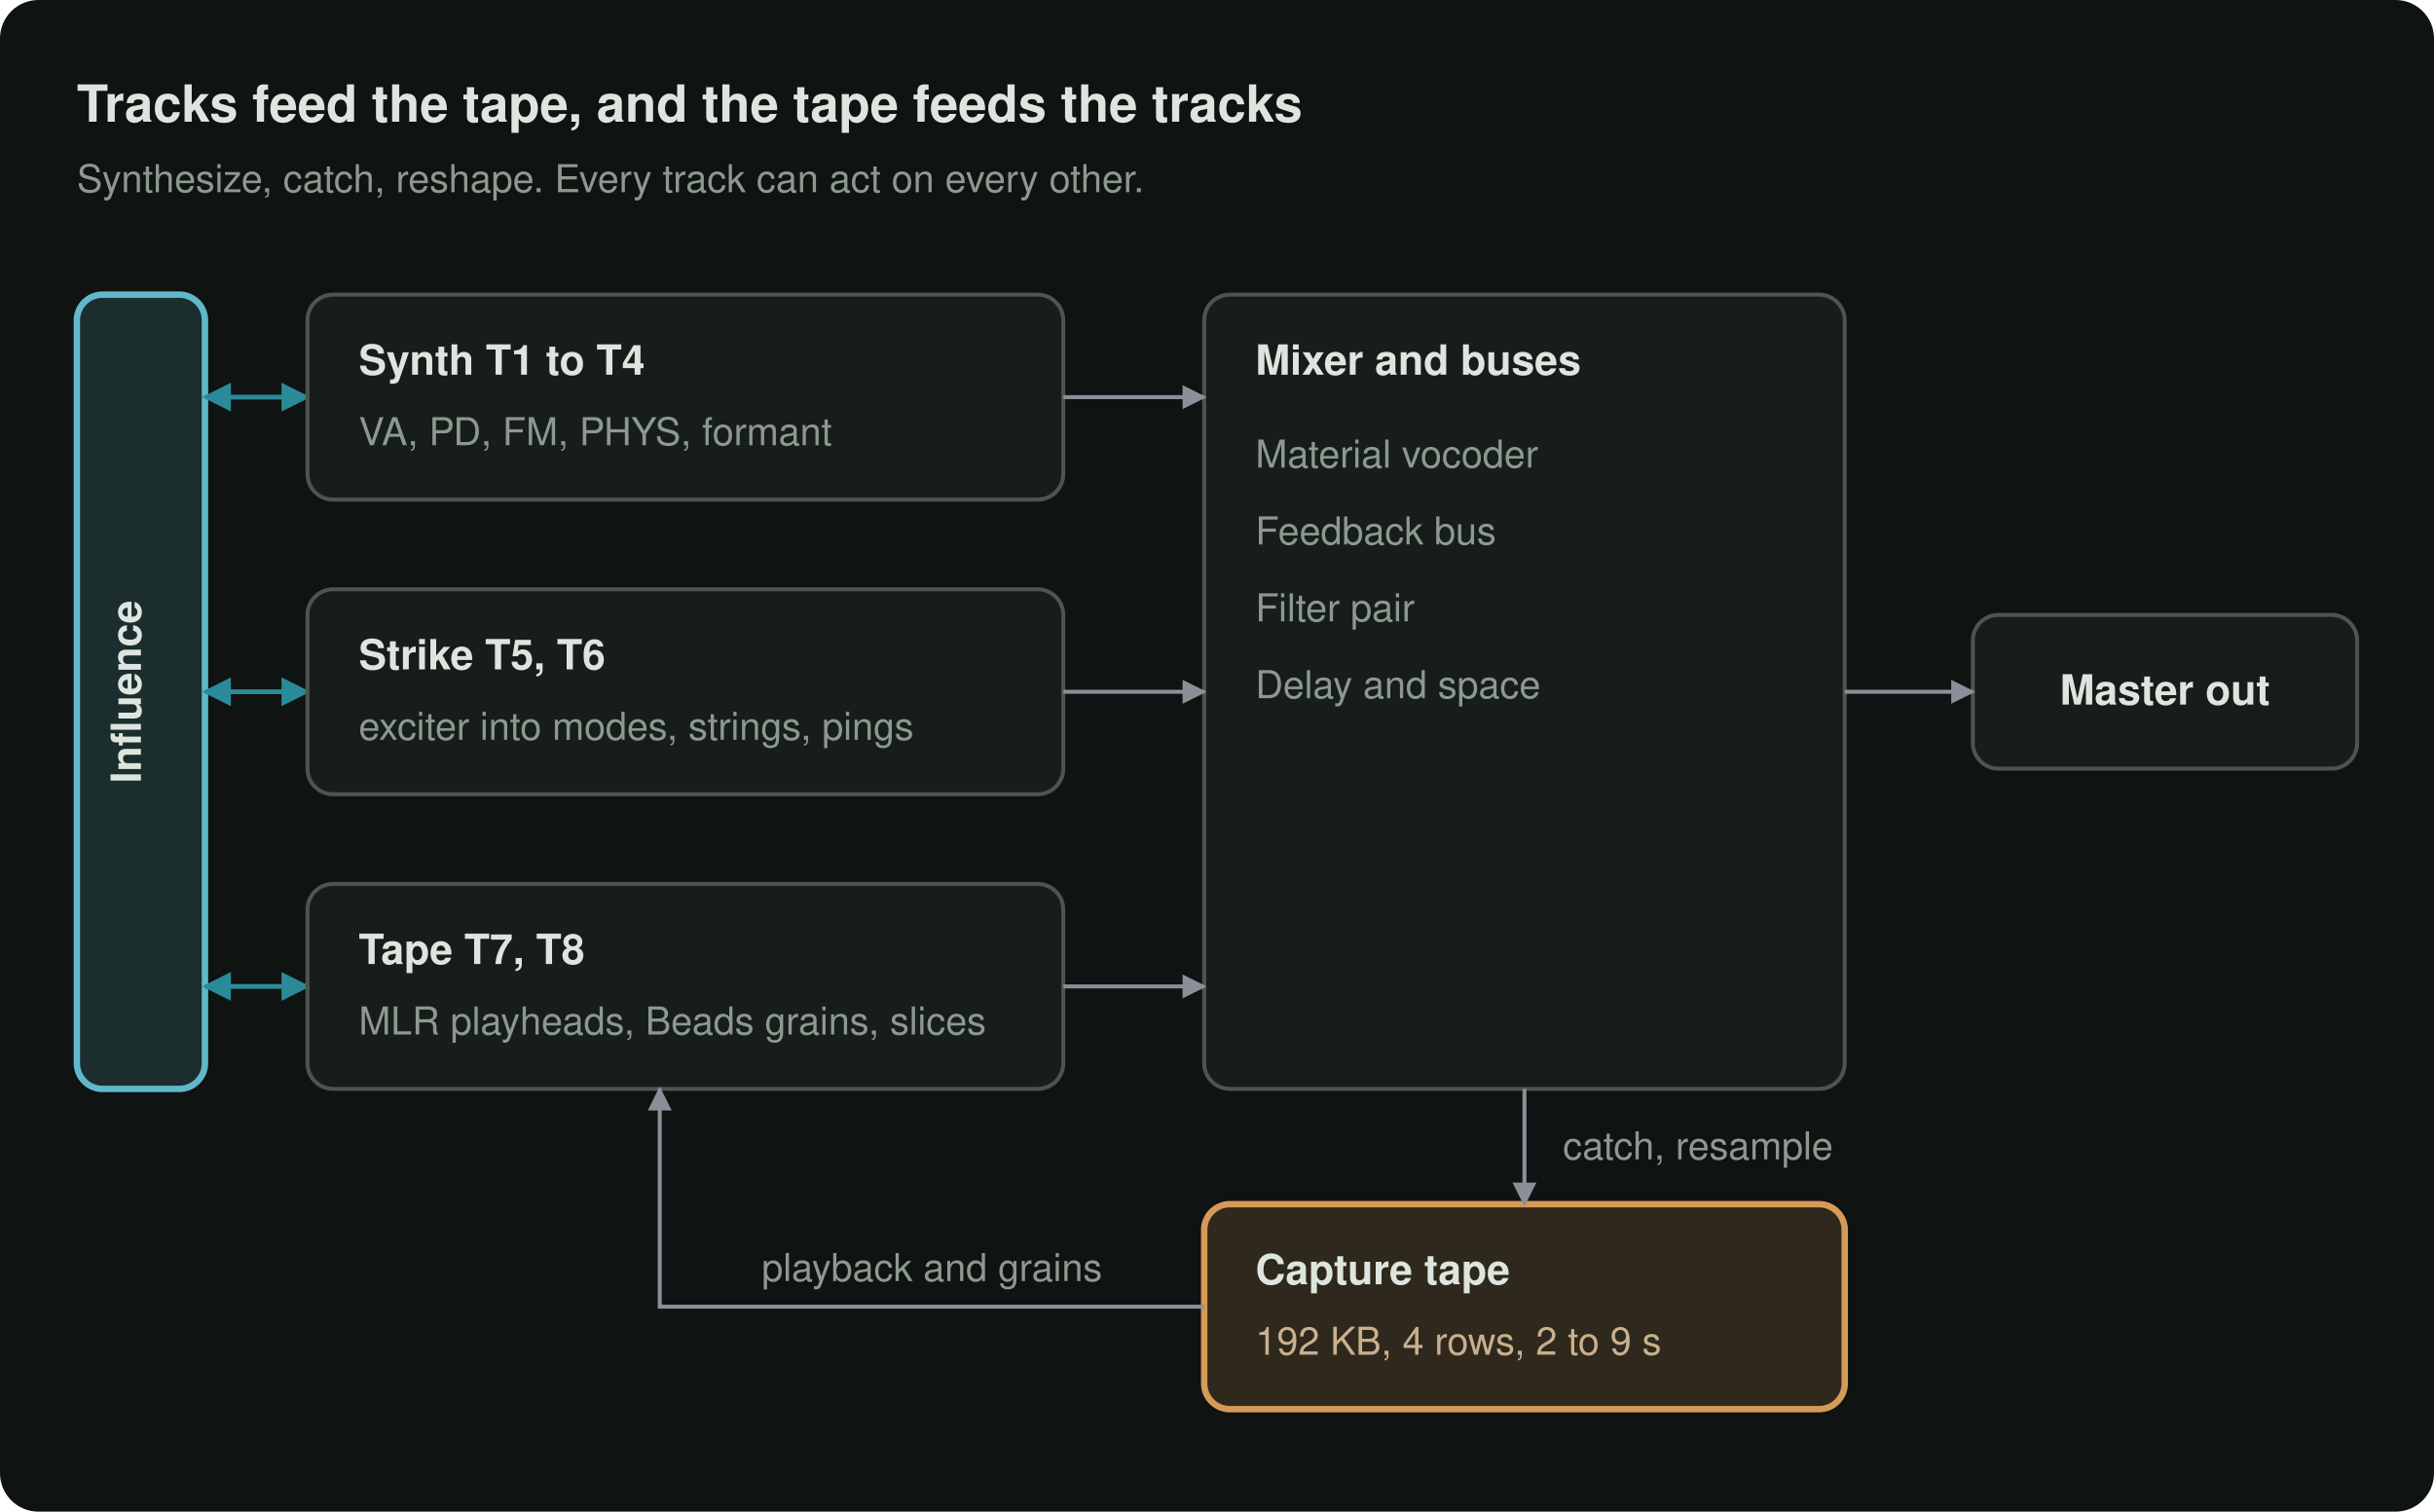
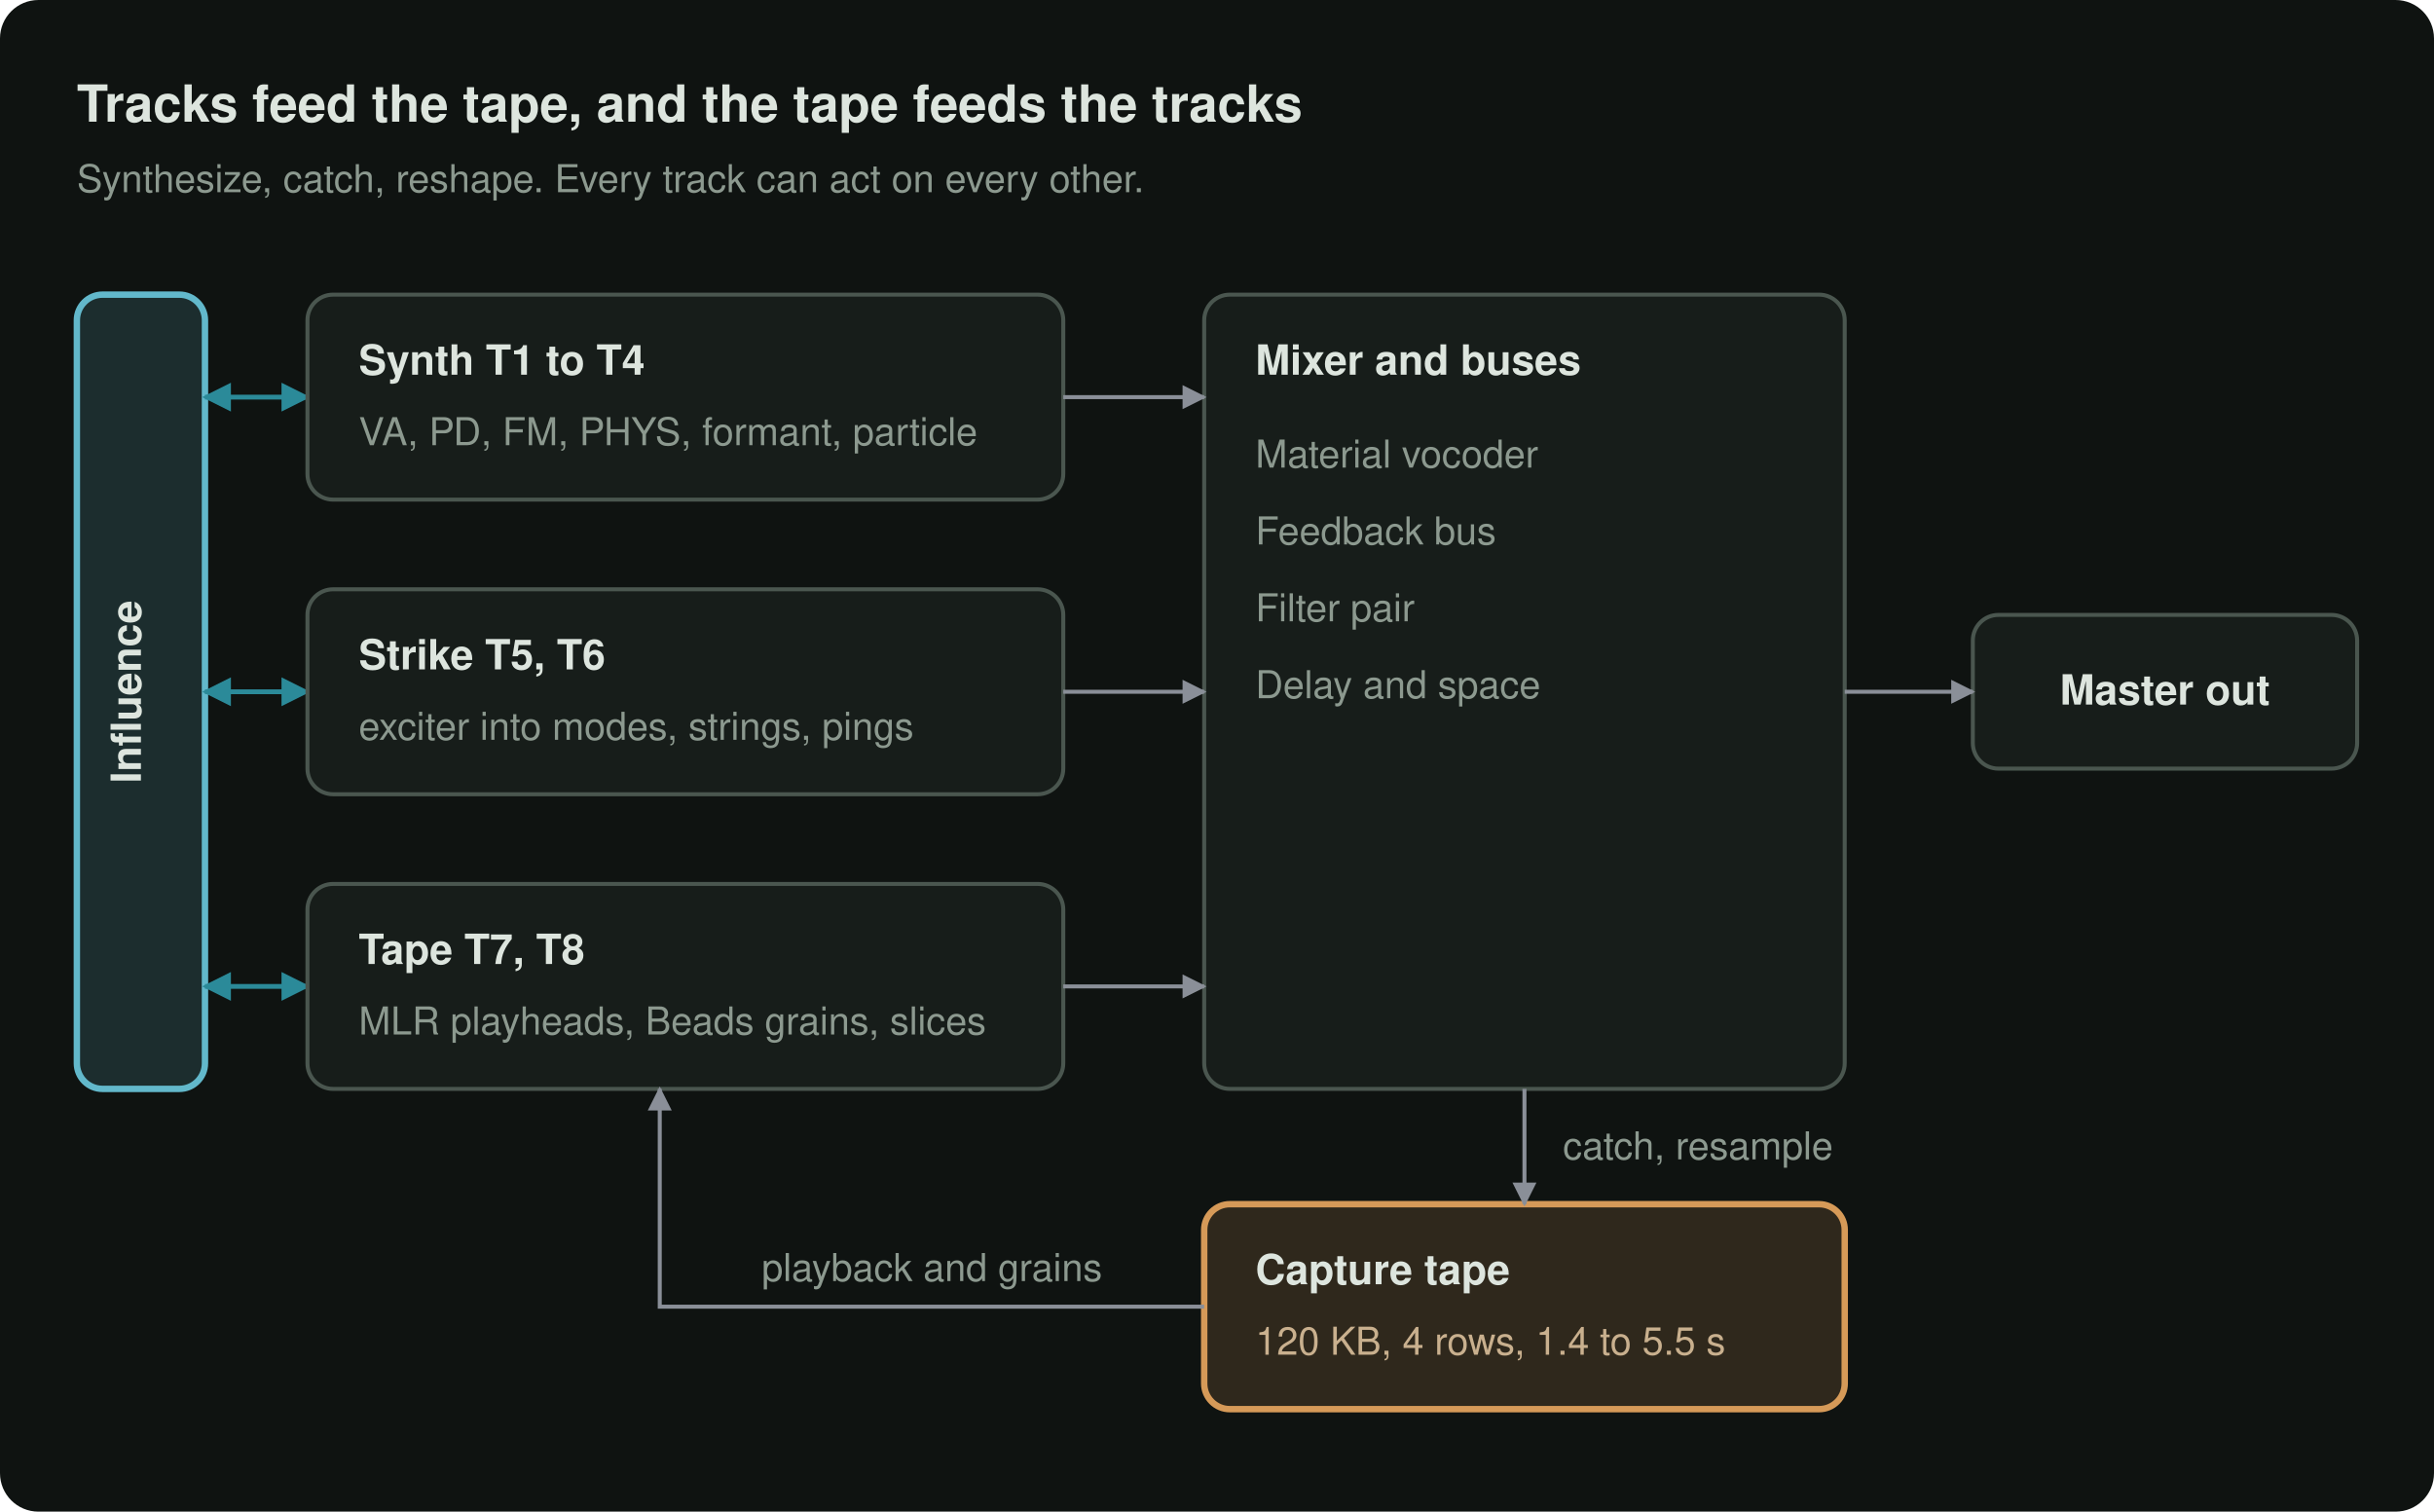
<svg xmlns="http://www.w3.org/2000/svg" viewBox="0 0 760 472" width="760" height="472" font-family="-apple-system, 'Segoe UI', Helvetica, Arial, sans-serif" font-size="13" role="img" aria-label="Tracks feed the tape, and the tape feeds the tracks">
  <defs>
    <marker id="arrow" viewBox="0 0 10 10" refX="9" refY="5" markerWidth="6" markerHeight="6" orient="auto-start-reverse">
      <path d="M0 0L10 5L0 10z" fill="#8a8f98" />
    </marker>
    <marker id="arrow-teal" viewBox="0 0 10 10" refX="9" refY="5" markerWidth="6" markerHeight="6" orient="auto-start-reverse">
      <path d="M0 0L10 5L0 10z" fill="#2b8a99" />
    </marker>
  </defs>
  <rect x="0" y="0" width="760" height="472" rx="12" fill="#0f1311" />
  <text x="24" y="38" font-size="16" font-weight="600" fill="#dde5de">Tracks feed the tape, and the tape feeds the tracks</text>
  <text x="24" y="60" font-size="12" fill="#8c998f">Synthesize, catch, reshape. Every track can act on every other.</text>
  <rect x="24" y="92" width="40" height="248" rx="8" fill="#62b8cb" fill-opacity="0.16" stroke="#62b8cb" stroke-width="2" />
  <text x="44" y="216" transform="rotate(-90 44 216)" text-anchor="middle" font-weight="600" fill="#dde5de">Influence</text>
  <g fill="none" stroke="#2b8a99" stroke-width="1.5">
    <path d="M64 124H96" marker-end="url(#arrow-teal)" marker-start="url(#arrow-teal)" />
    <path d="M64 216H96" marker-end="url(#arrow-teal)" marker-start="url(#arrow-teal)" />
    <path d="M64 308H96" marker-end="url(#arrow-teal)" marker-start="url(#arrow-teal)" />
  </g>
  <g fill="#171d1a" stroke="#4a564f" stroke-width="1.25">
    <rect x="96" y="92" width="236" height="64" rx="8" />
    <rect x="96" y="184" width="236" height="64" rx="8" />
    <rect x="96" y="276" width="236" height="64" rx="8" />
  </g>
  <text x="112" y="117" font-weight="600" fill="#dde5de">Synth  T1 to T4</text>
-   <text x="112" y="139" font-size="12" fill="#8c998f">VA, PD, FM, PHYS, formant</text>
+   <text x="112" y="139" font-size="12" fill="#8c998f">VA, PD, FM, PHYS, formant, particle</text>
  <text x="112" y="209" font-weight="600" fill="#dde5de">Strike  T5, T6</text>
  <text x="112" y="231" font-size="12" fill="#8c998f">exciter into modes, strings, pings</text>
  <text x="112" y="301" font-weight="600" fill="#dde5de">Tape  T7, T8</text>
  <text x="112" y="323" font-size="12" fill="#8c998f">MLR playheads, Beads grains, slices</text>
  <rect x="376" y="92" width="200" height="248" rx="8" fill="#171d1a" stroke="#4a564f" stroke-width="1.25" />
  <text x="392" y="117" font-weight="600" fill="#dde5de">Mixer and buses</text>
  <text x="392" y="146" font-size="12" fill="#8c998f">Material vocoder</text>
  <text x="392" y="170" font-size="12" fill="#8c998f">Feedback bus</text>
  <text x="392" y="194" font-size="12" fill="#8c998f">Filter pair</text>
  <text x="392" y="218" font-size="12" fill="#8c998f">Delay and space</text>
  <rect x="616" y="192" width="120" height="48" rx="8" fill="#171d1a" stroke="#4a564f" stroke-width="1.25" />
  <text x="676" y="220" text-anchor="middle" font-weight="600" fill="#dde5de">Master out</text>
  <rect x="376" y="376" width="200" height="64" rx="8" fill="#d69a58" fill-opacity="0.16" stroke="#d69a58" stroke-width="2" />
  <text x="392" y="401" font-weight="600" fill="#dde5de">Capture tape</text>
-   <text x="392" y="423" font-size="12" fill="#c9b08e">192 KB, 4 rows, 2 to 9 s</text>
+   <text x="392" y="423" font-size="12" fill="#c9b08e">120 KB, 4 rows, 1.4 to 5.5 s</text>
  <g fill="none" stroke="#8a8f98" stroke-width="1.25">
    <path d="M332 124H376" marker-end="url(#arrow)" />
    <path d="M332 216H376" marker-end="url(#arrow)" />
    <path d="M332 308H376" marker-end="url(#arrow)" />
    <path d="M576 216H616" marker-end="url(#arrow)" />
    <path d="M476 340V376" marker-end="url(#arrow)" />
    <path d="M376 408H206V340" marker-end="url(#arrow)" />
  </g>
  <text x="488" y="362" font-size="12" fill="#8c998f">catch, resample</text>
  <text x="291" y="400" text-anchor="middle" font-size="12" fill="#8c998f">playback and grains</text>
</svg>
